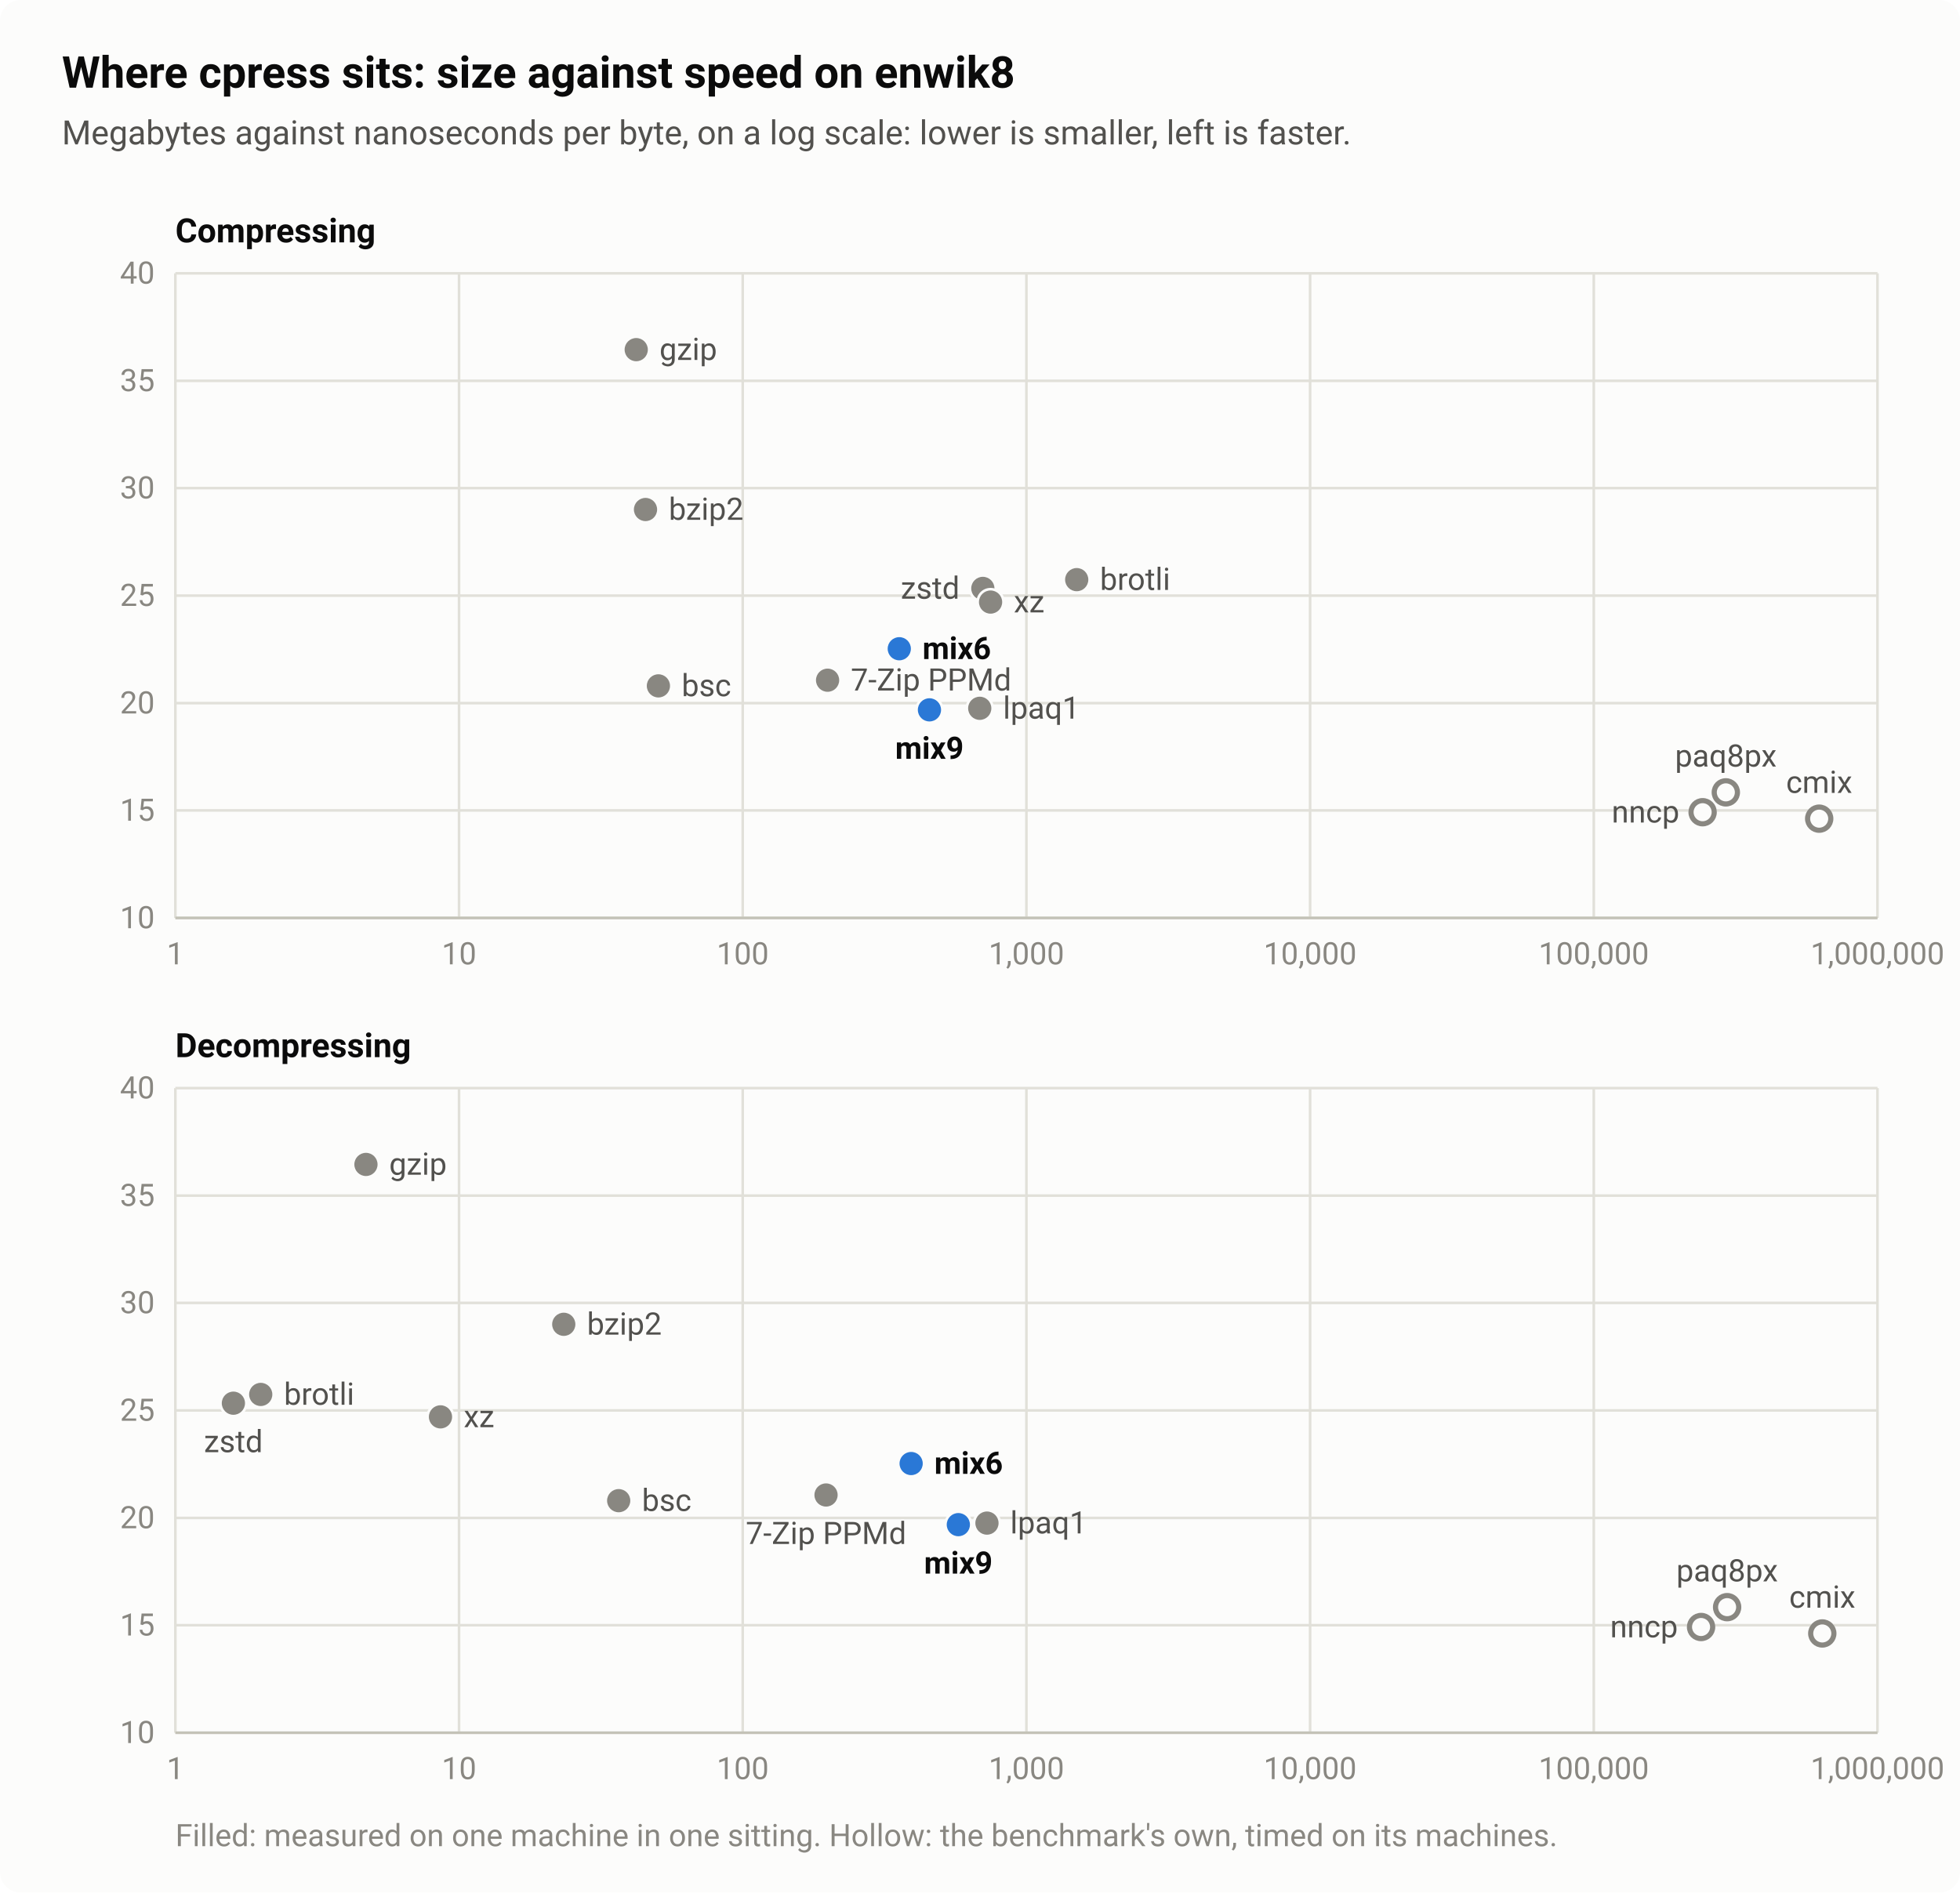
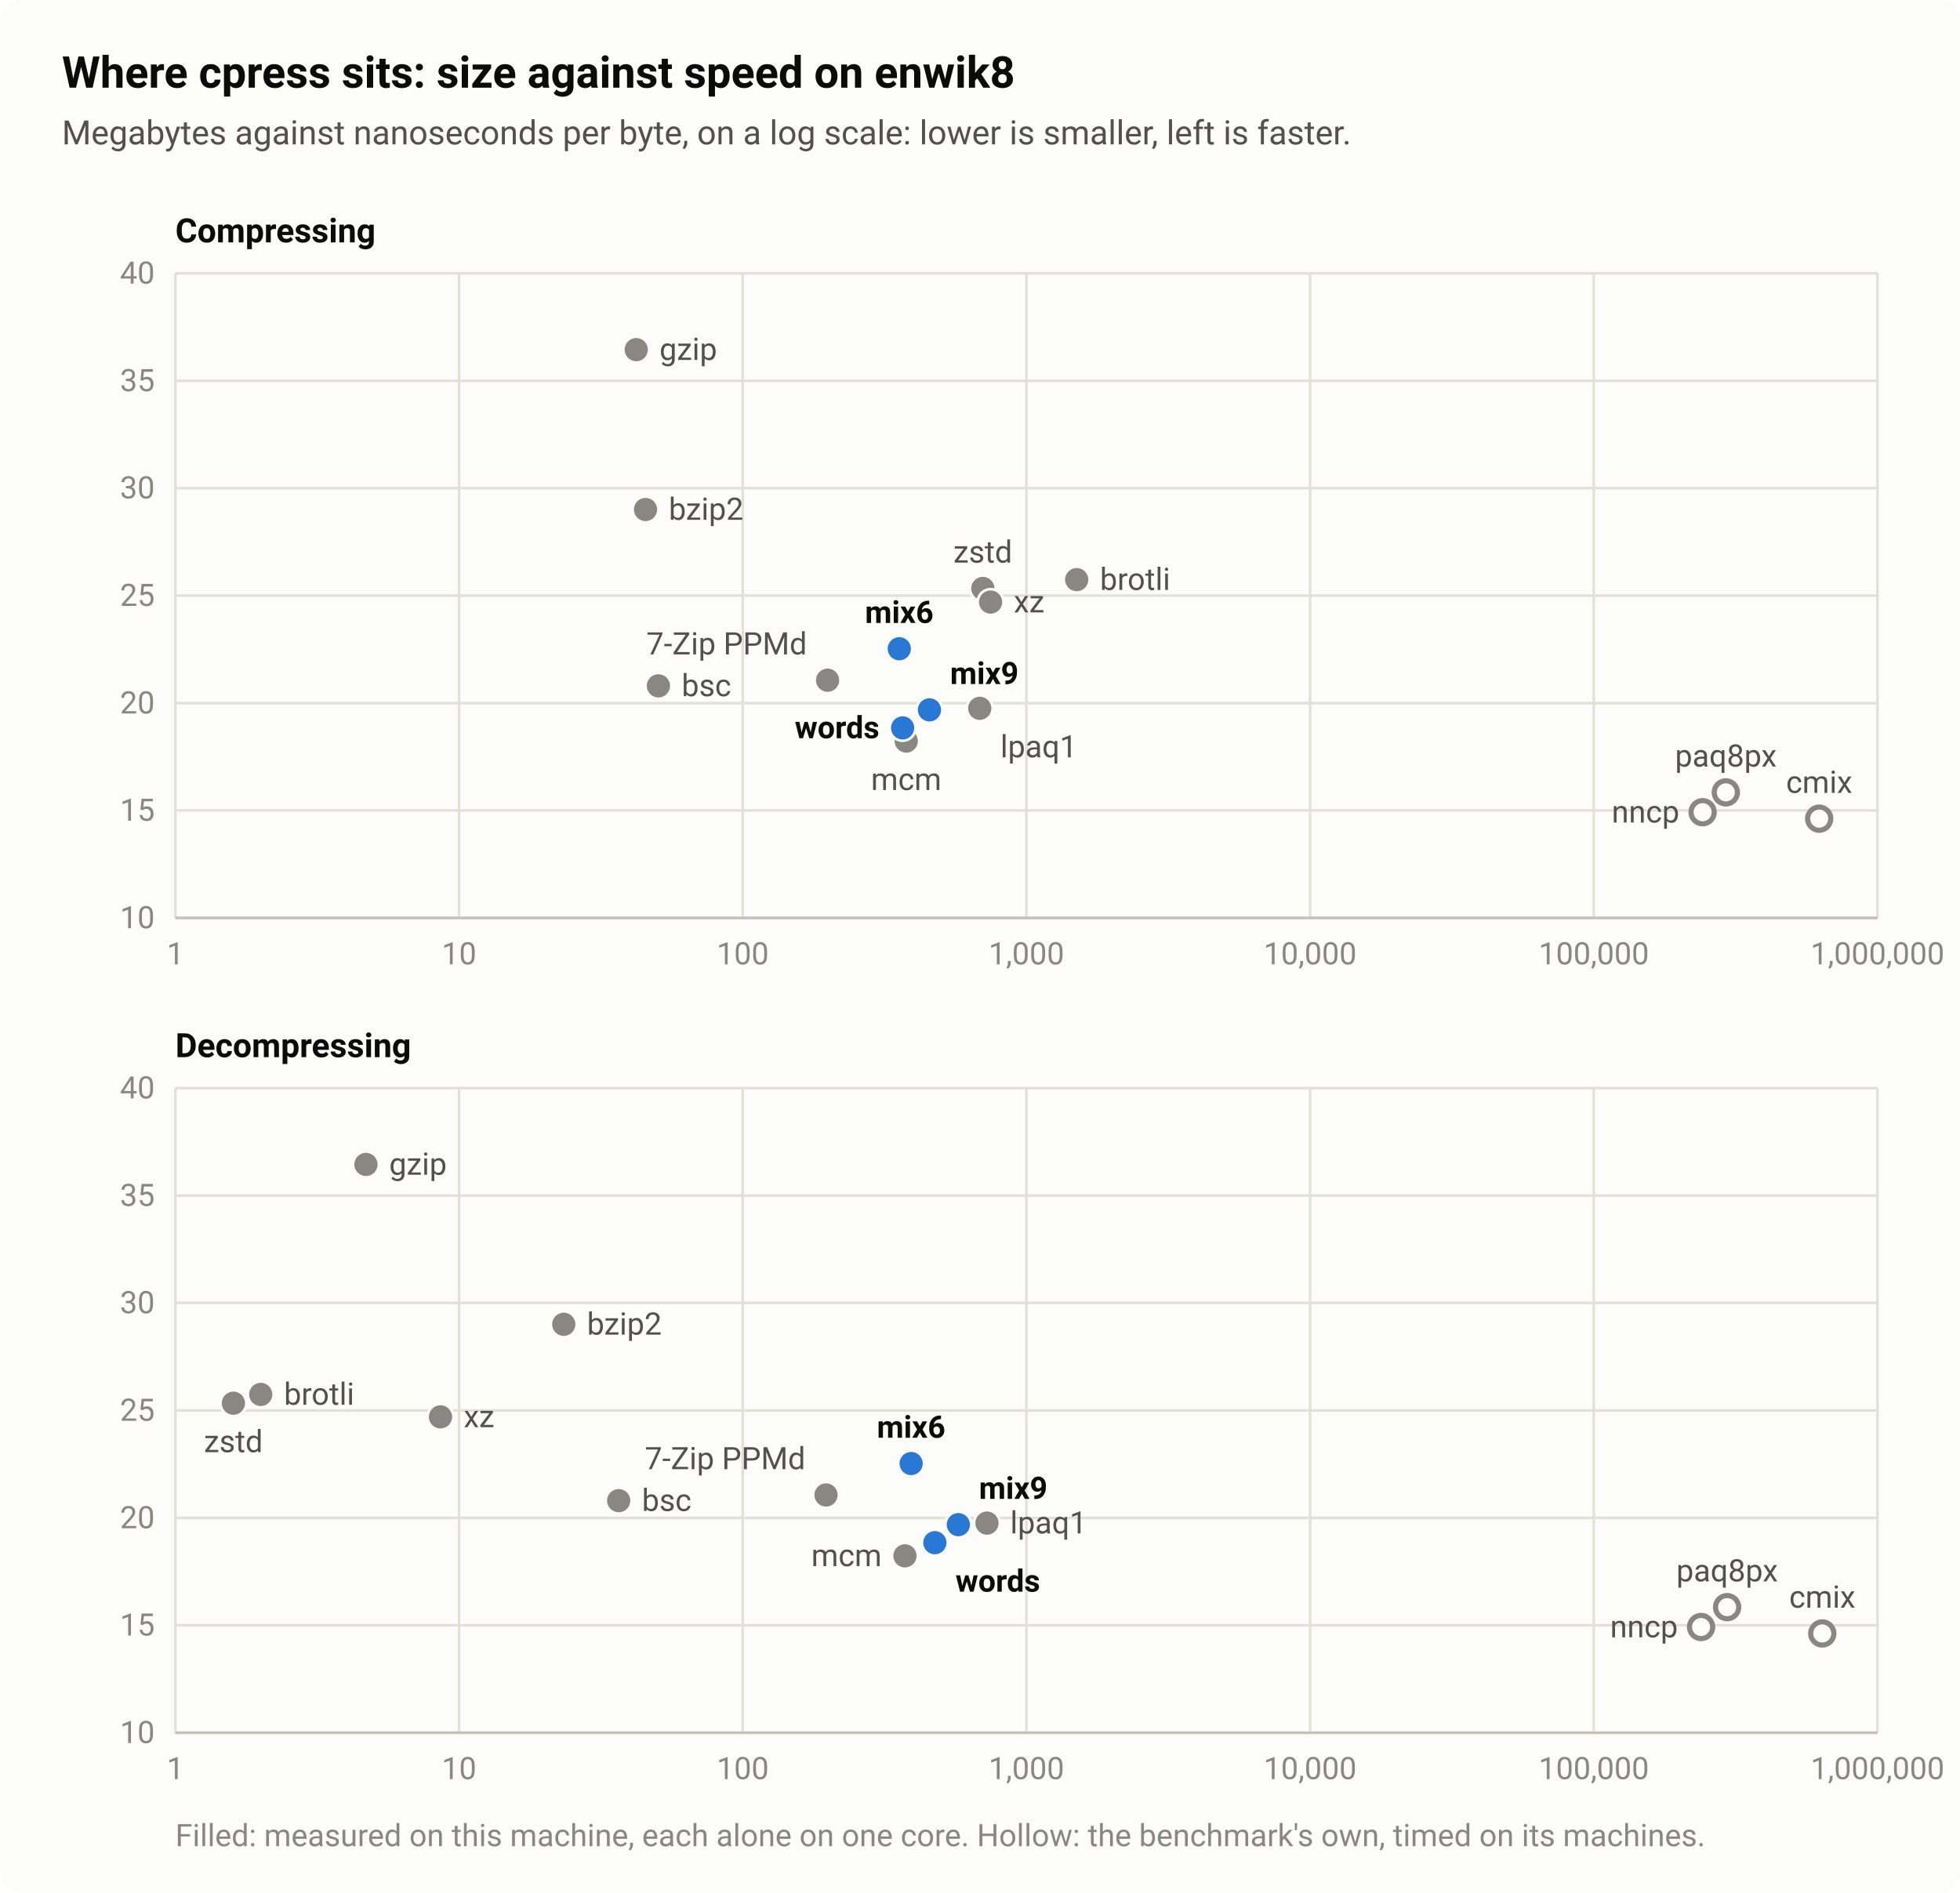
<svg xmlns="http://www.w3.org/2000/svg" width="760" height="734" viewBox="0 0 760 734" role="img" aria-labelledby="title desc">
  <style>text { font-family: system-ui, -apple-system, 'Segoe UI', Roboto, sans-serif; } .num { font-variant-numeric: tabular-nums; }</style>
  <rect width="760" height="734" rx="8" fill="#fcfcfb" />
  <text x="24" y="34" font-size="17" fill="#0b0b0b" font-weight="600">Where cpress sits: size against speed on enwik8</text>
  <text x="24" y="56" font-size="13" fill="#52514e">Megabytes against nanoseconds per byte, on a log scale: lower is smaller, left is faster.</text>
  <text x="68" y="94" font-size="13" fill="#0b0b0b" font-weight="600">Compressing</text>
  <line x1="68" y1="106" x2="68" y2="356" stroke="#e1e0d9" stroke-width="1" />
  <text x="68" y="374" font-size="12" fill="#898781" text-anchor="middle" class="num">1</text>
  <line x1="178" y1="106" x2="178" y2="356" stroke="#e1e0d9" stroke-width="1" />
  <text x="178" y="374" font-size="12" fill="#898781" text-anchor="middle" class="num">10</text>
  <line x1="288" y1="106" x2="288" y2="356" stroke="#e1e0d9" stroke-width="1" />
  <text x="288" y="374" font-size="12" fill="#898781" text-anchor="middle" class="num">100</text>
  <line x1="398" y1="106" x2="398" y2="356" stroke="#e1e0d9" stroke-width="1" />
  <text x="398" y="374" font-size="12" fill="#898781" text-anchor="middle" class="num">1,000</text>
  <line x1="508" y1="106" x2="508" y2="356" stroke="#e1e0d9" stroke-width="1" />
  <text x="508" y="374" font-size="12" fill="#898781" text-anchor="middle" class="num">10,000</text>
  <line x1="618" y1="106" x2="618" y2="356" stroke="#e1e0d9" stroke-width="1" />
  <text x="618" y="374" font-size="12" fill="#898781" text-anchor="middle" class="num">100,000</text>
  <line x1="728" y1="106" x2="728" y2="356" stroke="#e1e0d9" stroke-width="1" />
  <text x="728" y="374" font-size="12" fill="#898781" text-anchor="middle" class="num">1,000,000</text>
  <line x1="68" y1="356" x2="728" y2="356" stroke="#e1e0d9" stroke-width="1" />
  <text x="60" y="360" font-size="12" fill="#898781" text-anchor="end" class="num">10</text>
  <line x1="68" y1="314.3" x2="728" y2="314.3" stroke="#e1e0d9" stroke-width="1" />
  <text x="60" y="318.3" font-size="12" fill="#898781" text-anchor="end" class="num">15</text>
  <line x1="68" y1="272.7" x2="728" y2="272.7" stroke="#e1e0d9" stroke-width="1" />
  <text x="60" y="276.7" font-size="12" fill="#898781" text-anchor="end" class="num">20</text>
  <line x1="68" y1="231" x2="728" y2="231" stroke="#e1e0d9" stroke-width="1" />
  <text x="60" y="235" font-size="12" fill="#898781" text-anchor="end" class="num">25</text>
  <line x1="68" y1="189.3" x2="728" y2="189.3" stroke="#e1e0d9" stroke-width="1" />
  <text x="60" y="193.3" font-size="12" fill="#898781" text-anchor="end" class="num">30</text>
  <line x1="68" y1="147.7" x2="728" y2="147.7" stroke="#e1e0d9" stroke-width="1" />
  <text x="60" y="151.7" font-size="12" fill="#898781" text-anchor="end" class="num">35</text>
  <line x1="68" y1="106" x2="728" y2="106" stroke="#e1e0d9" stroke-width="1" />
  <text x="60" y="110" font-size="12" fill="#898781" text-anchor="end" class="num">40</text>
  <line x1="68" y1="356" x2="728" y2="356" stroke="#c3c2b7" stroke-width="1" />
  <circle cx="246.7" cy="135.6" r="5.5" fill="#fcfcfb" />
  <circle cx="246.7" cy="135.6" r="4.5" fill="#898781" stroke="#898781" stroke-width="0" />
  <circle cx="250.3" cy="197.6" r="5.5" fill="#fcfcfb" />
  <circle cx="250.3" cy="197.6" r="4.5" fill="#898781" stroke="#898781" stroke-width="0" />
  <circle cx="381.1" cy="228.2" r="5.5" fill="#fcfcfb" />
  <circle cx="381.1" cy="228.2" r="4.5" fill="#898781" stroke="#898781" stroke-width="0" />
  <circle cx="384.1" cy="233.5" r="5.5" fill="#fcfcfb" />
  <circle cx="384.1" cy="233.5" r="4.5" fill="#898781" stroke="#898781" stroke-width="0" />
  <circle cx="417.5" cy="224.8" r="5.5" fill="#fcfcfb" />
  <circle cx="417.5" cy="224.8" r="4.5" fill="#898781" stroke="#898781" stroke-width="0" />
  <circle cx="320.9" cy="263.8" r="5.5" fill="#fcfcfb" />
  <circle cx="320.9" cy="263.8" r="4.5" fill="#898781" stroke="#898781" stroke-width="0" />
  <circle cx="255.3" cy="266" r="5.5" fill="#fcfcfb" />
  <circle cx="255.3" cy="266" r="4.5" fill="#898781" stroke="#898781" stroke-width="0" />
  <circle cx="379.9" cy="274.7" r="5.5" fill="#fcfcfb" />
  <circle cx="379.9" cy="274.7" r="4.5" fill="#898781" stroke="#898781" stroke-width="0" />
+   <circle cx="351.4" cy="287.4" r="5.5" fill="#fcfcfb" />
+   <circle cx="351.4" cy="287.4" r="4.5" fill="#898781" stroke="#898781" stroke-width="0" />
  <circle cx="669.2" cy="307.3" r="5.5" fill="#fcfcfb" />
  <circle cx="669.2" cy="307.3" r="4.5" fill="#fcfcfb" stroke="#898781" stroke-width="2" />
  <circle cx="660.2" cy="315" r="5.5" fill="#fcfcfb" />
  <circle cx="660.2" cy="315" r="4.5" fill="#fcfcfb" stroke="#898781" stroke-width="2" />
  <circle cx="705.4" cy="317.5" r="5.5" fill="#fcfcfb" />
  <circle cx="705.4" cy="317.5" r="4.5" fill="#fcfcfb" stroke="#898781" stroke-width="2" />
  <circle cx="348.7" cy="251.6" r="5.5" fill="#fcfcfb" />
  <circle cx="348.7" cy="251.6" r="4.5" fill="#2a78d6" stroke="#2a78d6" stroke-width="0" />
  <circle cx="360.4" cy="275.3" r="5.5" fill="#fcfcfb" />
  <circle cx="360.4" cy="275.3" r="4.5" fill="#2a78d6" stroke="#2a78d6" stroke-width="0" />
+   <circle cx="350" cy="282.3" r="5.5" fill="#fcfcfb" />
+   <circle cx="350" cy="282.3" r="4.5" fill="#2a78d6" stroke="#2a78d6" stroke-width="0" />
+   <text x="341" y="286.3" font-size="12" fill="#0b0b0b" text-anchor="end" font-weight="600">words</text>
+   <text x="368.4" y="265.3" font-size="12" fill="#0b0b0b" font-weight="600">mix9</text>
+   <text x="348.7" y="241.6" font-size="12" fill="#0b0b0b" text-anchor="middle" font-weight="600">mix6</text>
+   <text x="705.4" y="307.5" font-size="12" fill="#52514e" text-anchor="middle">cmix</text>
+   <text x="651.2" y="319" font-size="12" fill="#52514e" text-anchor="end">nncp</text>
+   <text x="669.2" y="297.3" font-size="12" fill="#52514e" text-anchor="middle">paq8px</text>
+   <text x="351.4" y="306.4" font-size="12" fill="#52514e" text-anchor="middle">mcm</text>
+   <text x="387.9" y="293.7" font-size="12" fill="#52514e">lpaq1</text>
+   <text x="264.3" y="270" font-size="12" fill="#52514e">bsc</text>
+   <text x="312.9" y="253.8" font-size="12" fill="#52514e" text-anchor="end">7-Zip PPMd</text>
+   <text x="426.5" y="228.8" font-size="12" fill="#52514e">brotli</text>
+   <text x="393.1" y="237.5" font-size="12" fill="#52514e">xz</text>
+   <text x="381.1" y="218.2" font-size="12" fill="#52514e" text-anchor="middle">zstd</text>
+   <text x="259.3" y="201.6" font-size="12" fill="#52514e">bzip2</text>
  <text x="255.7" y="139.6" font-size="12" fill="#52514e">gzip</text>
-   <text x="259.3" y="201.6" font-size="12" fill="#52514e">bzip2</text>
-   <text x="372.1" y="232.2" font-size="12" fill="#52514e" text-anchor="end">zstd</text>
-   <text x="393.1" y="237.5" font-size="12" fill="#52514e">xz</text>
-   <text x="426.5" y="228.8" font-size="12" fill="#52514e">brotli</text>
-   <text x="329.9" y="267.8" font-size="12" fill="#52514e">7-Zip PPMd</text>
-   <text x="264.3" y="270" font-size="12" fill="#52514e">bsc</text>
-   <text x="388.9" y="278.7" font-size="12" fill="#52514e">lpaq1</text>
-   <text x="669.2" y="297.3" font-size="12" fill="#52514e" text-anchor="middle">paq8px</text>
-   <text x="651.2" y="319" font-size="12" fill="#52514e" text-anchor="end">nncp</text>
-   <text x="705.4" y="307.5" font-size="12" fill="#52514e" text-anchor="middle">cmix</text>
-   <text x="357.7" y="255.6" font-size="12" fill="#0b0b0b" font-weight="600">mix6</text>
-   <text x="360.4" y="294.3" font-size="12" fill="#0b0b0b" text-anchor="middle" font-weight="600">mix9</text>
  <text x="68" y="410" font-size="13" fill="#0b0b0b" font-weight="600">Decompressing</text>
  <line x1="68" y1="422" x2="68" y2="672" stroke="#e1e0d9" stroke-width="1" />
  <text x="68" y="690" font-size="12" fill="#898781" text-anchor="middle" class="num">1</text>
  <line x1="178" y1="422" x2="178" y2="672" stroke="#e1e0d9" stroke-width="1" />
  <text x="178" y="690" font-size="12" fill="#898781" text-anchor="middle" class="num">10</text>
  <line x1="288" y1="422" x2="288" y2="672" stroke="#e1e0d9" stroke-width="1" />
  <text x="288" y="690" font-size="12" fill="#898781" text-anchor="middle" class="num">100</text>
  <line x1="398" y1="422" x2="398" y2="672" stroke="#e1e0d9" stroke-width="1" />
  <text x="398" y="690" font-size="12" fill="#898781" text-anchor="middle" class="num">1,000</text>
  <line x1="508" y1="422" x2="508" y2="672" stroke="#e1e0d9" stroke-width="1" />
  <text x="508" y="690" font-size="12" fill="#898781" text-anchor="middle" class="num">10,000</text>
  <line x1="618" y1="422" x2="618" y2="672" stroke="#e1e0d9" stroke-width="1" />
  <text x="618" y="690" font-size="12" fill="#898781" text-anchor="middle" class="num">100,000</text>
  <line x1="728" y1="422" x2="728" y2="672" stroke="#e1e0d9" stroke-width="1" />
  <text x="728" y="690" font-size="12" fill="#898781" text-anchor="middle" class="num">1,000,000</text>
  <line x1="68" y1="672" x2="728" y2="672" stroke="#e1e0d9" stroke-width="1" />
  <text x="60" y="676" font-size="12" fill="#898781" text-anchor="end" class="num">10</text>
  <line x1="68" y1="630.3" x2="728" y2="630.3" stroke="#e1e0d9" stroke-width="1" />
  <text x="60" y="634.3" font-size="12" fill="#898781" text-anchor="end" class="num">15</text>
  <line x1="68" y1="588.7" x2="728" y2="588.7" stroke="#e1e0d9" stroke-width="1" />
  <text x="60" y="592.7" font-size="12" fill="#898781" text-anchor="end" class="num">20</text>
  <line x1="68" y1="547" x2="728" y2="547" stroke="#e1e0d9" stroke-width="1" />
  <text x="60" y="551" font-size="12" fill="#898781" text-anchor="end" class="num">25</text>
  <line x1="68" y1="505.3" x2="728" y2="505.3" stroke="#e1e0d9" stroke-width="1" />
  <text x="60" y="509.3" font-size="12" fill="#898781" text-anchor="end" class="num">30</text>
  <line x1="68" y1="463.7" x2="728" y2="463.7" stroke="#e1e0d9" stroke-width="1" />
  <text x="60" y="467.7" font-size="12" fill="#898781" text-anchor="end" class="num">35</text>
  <line x1="68" y1="422" x2="728" y2="422" stroke="#e1e0d9" stroke-width="1" />
  <text x="60" y="426" font-size="12" fill="#898781" text-anchor="end" class="num">40</text>
  <line x1="68" y1="672" x2="728" y2="672" stroke="#c3c2b7" stroke-width="1" />
  <circle cx="141.9" cy="451.6" r="5.5" fill="#fcfcfb" />
  <circle cx="141.9" cy="451.6" r="4.5" fill="#898781" stroke="#898781" stroke-width="0" />
  <circle cx="218.6" cy="513.6" r="5.5" fill="#fcfcfb" />
  <circle cx="218.6" cy="513.6" r="4.5" fill="#898781" stroke="#898781" stroke-width="0" />
  <circle cx="90.5" cy="544.2" r="5.5" fill="#fcfcfb" />
  <circle cx="90.5" cy="544.2" r="4.5" fill="#898781" stroke="#898781" stroke-width="0" />
  <circle cx="170.8" cy="549.5" r="5.5" fill="#fcfcfb" />
  <circle cx="170.8" cy="549.5" r="4.5" fill="#898781" stroke="#898781" stroke-width="0" />
  <circle cx="101.1" cy="540.8" r="5.5" fill="#fcfcfb" />
  <circle cx="101.1" cy="540.8" r="4.5" fill="#898781" stroke="#898781" stroke-width="0" />
  <circle cx="320.3" cy="579.8" r="5.5" fill="#fcfcfb" />
  <circle cx="320.3" cy="579.8" r="4.5" fill="#898781" stroke="#898781" stroke-width="0" />
  <circle cx="239.9" cy="582" r="5.5" fill="#fcfcfb" />
  <circle cx="239.9" cy="582" r="4.5" fill="#898781" stroke="#898781" stroke-width="0" />
  <circle cx="382.7" cy="590.7" r="5.5" fill="#fcfcfb" />
  <circle cx="382.7" cy="590.7" r="4.5" fill="#898781" stroke="#898781" stroke-width="0" />
+   <circle cx="350.9" cy="603.4" r="5.5" fill="#fcfcfb" />
+   <circle cx="350.9" cy="603.4" r="4.5" fill="#898781" stroke="#898781" stroke-width="0" />
  <circle cx="669.7" cy="623.3" r="5.5" fill="#fcfcfb" />
  <circle cx="669.7" cy="623.3" r="4.5" fill="#fcfcfb" stroke="#898781" stroke-width="2" />
  <circle cx="659.6" cy="631" r="5.5" fill="#fcfcfb" />
  <circle cx="659.6" cy="631" r="4.5" fill="#fcfcfb" stroke="#898781" stroke-width="2" />
  <circle cx="706.6" cy="633.5" r="5.5" fill="#fcfcfb" />
  <circle cx="706.6" cy="633.5" r="4.5" fill="#fcfcfb" stroke="#898781" stroke-width="2" />
  <circle cx="353.3" cy="567.6" r="5.5" fill="#fcfcfb" />
  <circle cx="353.3" cy="567.6" r="4.5" fill="#2a78d6" stroke="#2a78d6" stroke-width="0" />
  <circle cx="371.6" cy="591.3" r="5.5" fill="#fcfcfb" />
  <circle cx="371.6" cy="591.3" r="4.5" fill="#2a78d6" stroke="#2a78d6" stroke-width="0" />
+   <circle cx="362.5" cy="598.3" r="5.5" fill="#fcfcfb" />
+   <circle cx="362.5" cy="598.3" r="4.5" fill="#2a78d6" stroke="#2a78d6" stroke-width="0" />
+   <text x="370.5" y="617.3" font-size="12" fill="#0b0b0b" font-weight="600">words</text>
+   <text x="379.6" y="581.3" font-size="12" fill="#0b0b0b" font-weight="600">mix9</text>
+   <text x="353.3" y="557.6" font-size="12" fill="#0b0b0b" text-anchor="middle" font-weight="600">mix6</text>
+   <text x="706.6" y="623.5" font-size="12" fill="#52514e" text-anchor="middle">cmix</text>
+   <text x="650.6" y="635" font-size="12" fill="#52514e" text-anchor="end">nncp</text>
+   <text x="669.7" y="613.3" font-size="12" fill="#52514e" text-anchor="middle">paq8px</text>
+   <text x="341.9" y="607.4" font-size="12" fill="#52514e" text-anchor="end">mcm</text>
+   <text x="391.7" y="594.7" font-size="12" fill="#52514e">lpaq1</text>
+   <text x="248.9" y="586" font-size="12" fill="#52514e">bsc</text>
+   <text x="312.3" y="569.8" font-size="12" fill="#52514e" text-anchor="end">7-Zip PPMd</text>
+   <text x="110.1" y="544.8" font-size="12" fill="#52514e">brotli</text>
+   <text x="179.8" y="553.5" font-size="12" fill="#52514e">xz</text>
+   <text x="90.5" y="563.2" font-size="12" fill="#52514e" text-anchor="middle">zstd</text>
+   <text x="227.6" y="517.6" font-size="12" fill="#52514e">bzip2</text>
  <text x="150.9" y="455.6" font-size="12" fill="#52514e">gzip</text>
-   <text x="227.6" y="517.6" font-size="12" fill="#52514e">bzip2</text>
-   <text x="90.5" y="563.2" font-size="12" fill="#52514e" text-anchor="middle">zstd</text>
-   <text x="179.8" y="553.5" font-size="12" fill="#52514e">xz</text>
-   <text x="110.1" y="544.8" font-size="12" fill="#52514e">brotli</text>
-   <text x="320.3" y="598.8" font-size="12" fill="#52514e" text-anchor="middle">7-Zip PPMd</text>
-   <text x="248.9" y="586" font-size="12" fill="#52514e">bsc</text>
-   <text x="391.7" y="594.7" font-size="12" fill="#52514e">lpaq1</text>
-   <text x="669.7" y="613.3" font-size="12" fill="#52514e" text-anchor="middle">paq8px</text>
-   <text x="650.6" y="635" font-size="12" fill="#52514e" text-anchor="end">nncp</text>
-   <text x="706.6" y="623.5" font-size="12" fill="#52514e" text-anchor="middle">cmix</text>
-   <text x="362.3" y="571.6" font-size="12" fill="#0b0b0b" font-weight="600">mix6</text>
-   <text x="371.6" y="610.3" font-size="12" fill="#0b0b0b" text-anchor="middle" font-weight="600">mix9</text>
-   <text x="68" y="716" font-size="12" fill="#898781">Filled: measured on one machine in one sitting. Hollow: the benchmark's own, timed on its machines.</text>
+   <text x="68" y="716" font-size="12" fill="#898781">Filled: measured on this machine, each alone on one core. Hollow: the benchmark's own, timed on its machines.</text>
</svg>
